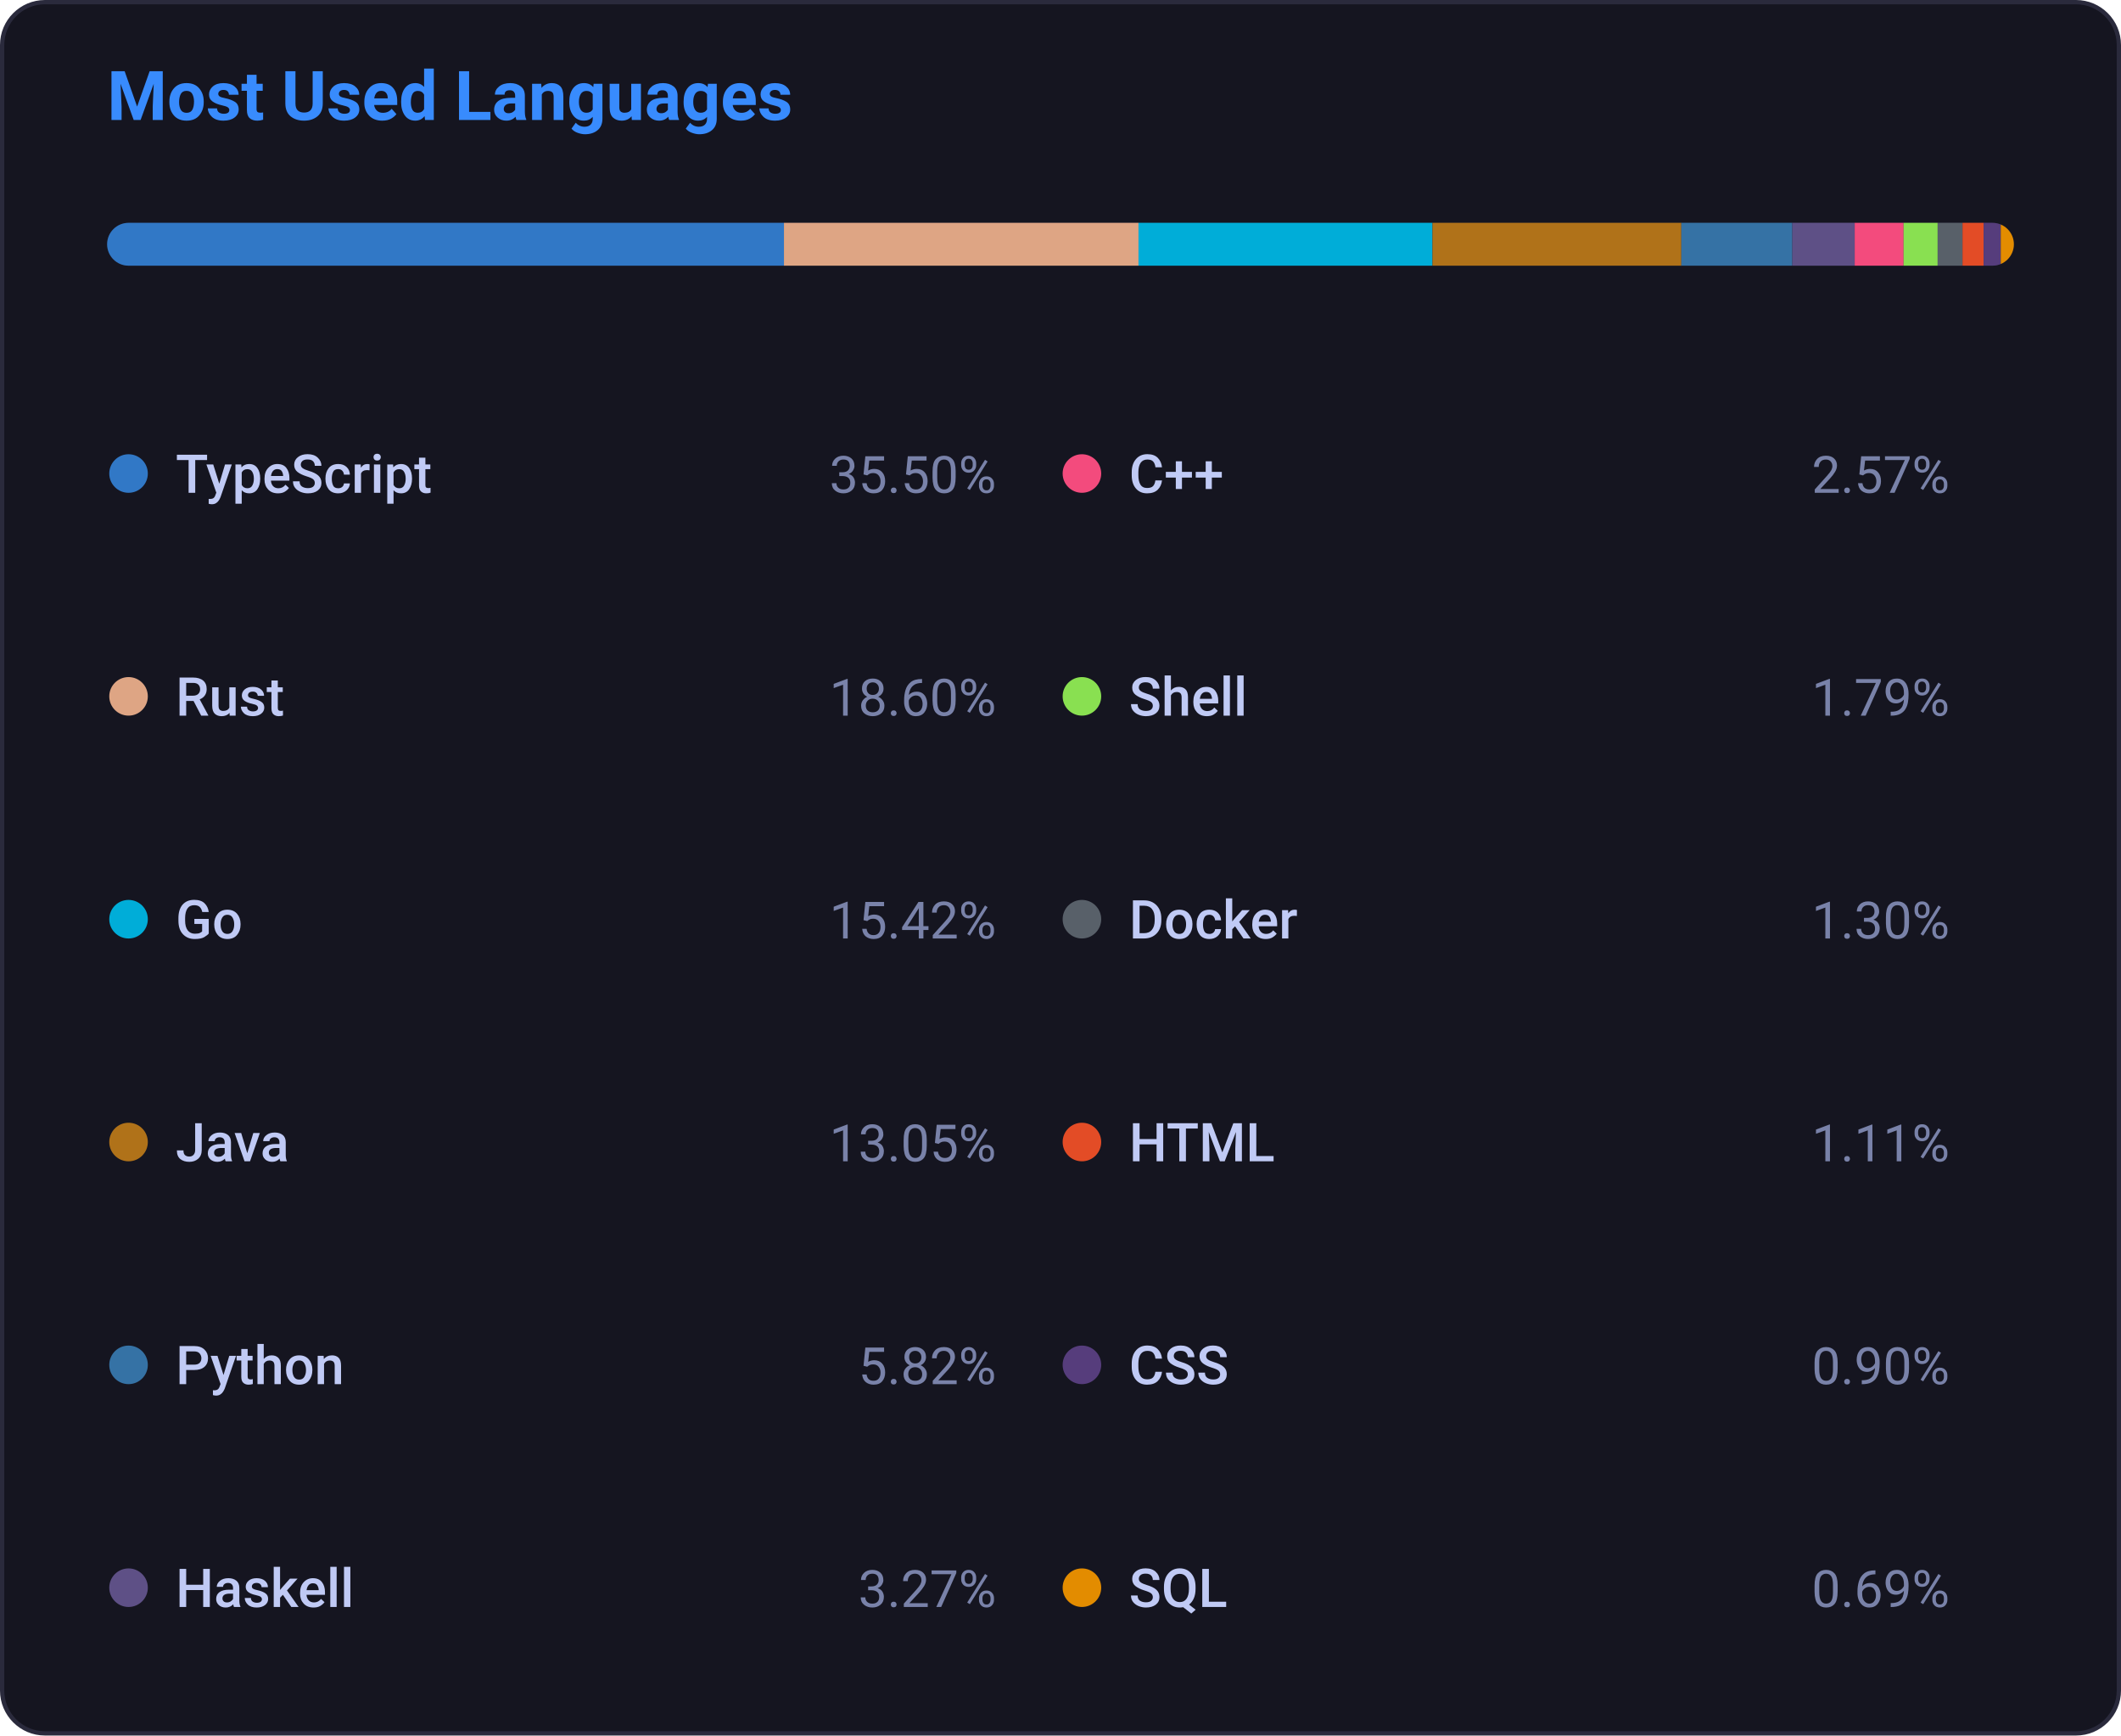
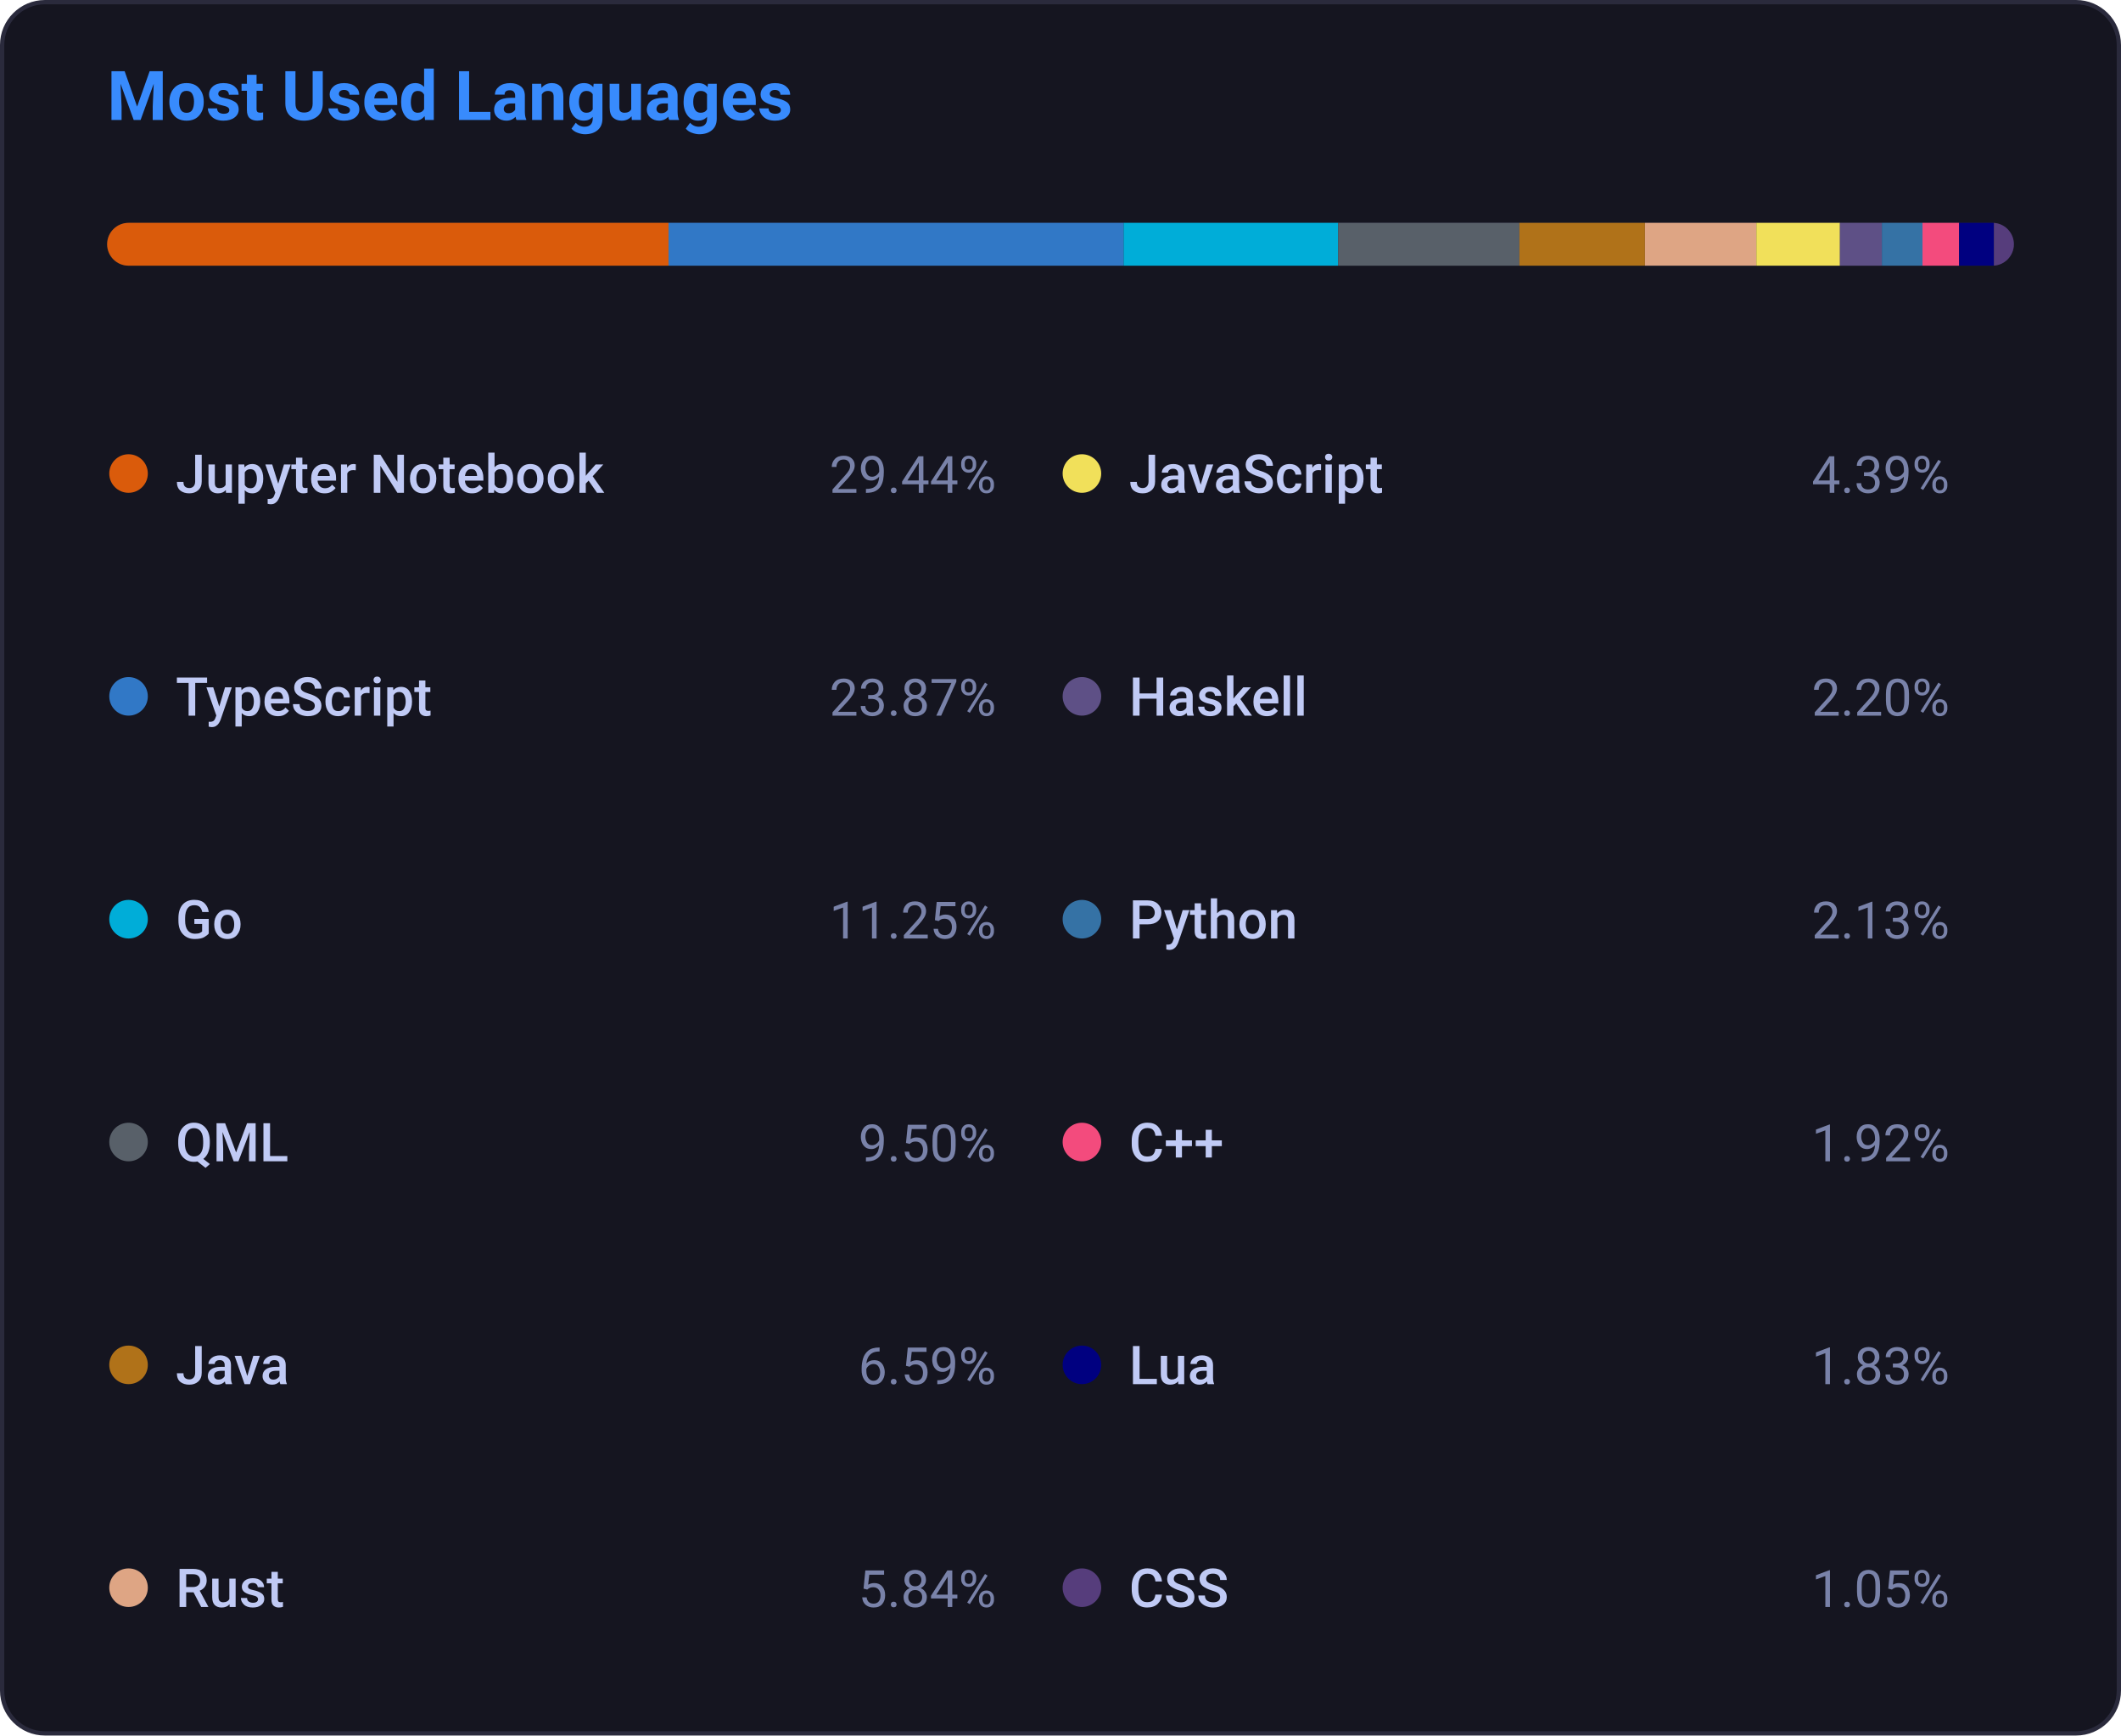
<svg xmlns="http://www.w3.org/2000/svg" width="495" height="405" viewBox="0 0 495 405" fill="none" role="img" aria-label="Most Used Languages">
  <style>
		.card-bg { fill: #151520; stroke: #2a2a3c; stroke-width: 1px; rx: 10px; }
		.card-title { font-family: -apple-system, BlinkMacSystemFont, 'Segoe UI', Roboto, Helvetica, Arial, sans-serif; font-size: 16px; font-weight: 600; fill: #388bfd; }
		.lang-name { font-family: -apple-system, BlinkMacSystemFont, 'Segoe UI', Roboto, Helvetica, Arial, sans-serif; font-size: 12.5px; font-weight: 500; fill: #c0caf5; }
		.lang-pct { font-family: -apple-system, BlinkMacSystemFont, 'Segoe UI', Roboto, Helvetica, Arial, sans-serif; font-size: 12px; font-weight: 400; fill: #7982a9; }
		.bar-bg { fill: #212337; rx: 5px; }
		.bar-segment { transition: all 0.3s ease; }
	
		@keyframes fadeIn {
			from { opacity: 0; transform: translateY(4px); }
			to { opacity: 1; transform: translateY(0); }
		}
		@keyframes scaleBar {
			from { transform: scaleX(0); }
			to { transform: scaleX(1); }
		}
		.animate-item { animation: fadeIn 0.4s ease-out forwards; }
		.bar-container { transform-origin: left; animation: scaleBar 0.6s cubic-bezier(0.16, 1, 0.3, 1) forwards; }
		</style>
  <rect class="card-bg" x="0.5" y="0.5" width="494" height="404" rx="10" fill="#151520" stroke="#2a2a3c" />
  <text x="25" y="28" class="card-title">Most Used Languages</text>
  <defs>
    <clipPath id="bar-clip">
      <rect x="25" y="52" width="445" height="10" rx="5" ry="5" />
    </clipPath>
  </defs>
  <rect class="bar-bg" x="25" y="52" width="445" height="10" rx="5" />
  <g clip-path="url(#bar-clip)" class="bar-container">
-     <rect x="25.00" y="52" width="157.96" height="10" fill="#3178c6" class="bar-segment" />
-     <rect x="182.96" y="52" width="82.75" height="10" fill="#dea584" class="bar-segment" />
-     <rect x="265.71" y="52" width="68.60" height="10" fill="#00ADD8" class="bar-segment" />
-     <rect x="334.31" y="52" width="58.08" height="10" fill="#b07219" class="bar-segment" />
-     <rect x="392.39" y="52" width="25.90" height="10" fill="#3572A5" class="bar-segment" />
-     <rect x="418.29" y="52" width="14.56" height="10" fill="#5e5086" class="bar-segment" />
-     <rect x="432.85" y="52" width="11.42" height="10" fill="#f34b7d" class="bar-segment" />
-     <rect x="444.26" y="52" width="7.95" height="10" fill="#89e051" class="bar-segment" />
-     <rect x="452.22" y="52" width="5.79" height="10" fill="#586069" class="bar-segment" />
-     <rect x="458.01" y="52" width="4.93" height="10" fill="#e34c26" class="bar-segment" />
-     <rect x="462.94" y="52" width="4.00" height="10" fill="#563d7c" class="bar-segment" />
-     <rect x="466.94" y="52" width="3.06" height="10" fill="#e38c00" class="bar-segment" />
+     <rect x="25.00" y="52" width="131.03" height="10" fill="#DA5B0B" class="bar-segment" />
+     <rect x="156.03" y="52" width="106.21" height="10" fill="#3178c6" class="bar-segment" />
+     <rect x="262.23" y="52" width="50.08" height="10" fill="#00ADD8" class="bar-segment" />
+     <rect x="312.31" y="52" width="42.29" height="10" fill="#586069" class="bar-segment" />
+     <rect x="354.60" y="52" width="29.30" height="10" fill="#b07219" class="bar-segment" />
+     <rect x="383.91" y="52" width="25.99" height="10" fill="#dea584" class="bar-segment" />
+     <rect x="409.90" y="52" width="19.51" height="10" fill="#f1e05a" class="bar-segment" />
+     <rect x="429.41" y="52" width="9.78" height="10" fill="#5e5086" class="bar-segment" />
+     <rect x="439.19" y="52" width="9.48" height="10" fill="#3572A5" class="bar-segment" />
+     <rect x="448.67" y="52" width="8.54" height="10" fill="#f34b7d" class="bar-segment" />
+     <rect x="457.21" y="52" width="8.13" height="10" fill="#000080" class="bar-segment" />
+     <rect x="465.34" y="52" width="4.66" height="10" fill="#563d7c" class="bar-segment" />
  </g>
  <g class="animate-item" style="animation-delay: 100ms;">
-     <circle cx="30.0" cy="110.5" r="4.5" fill="#3178c6" />
-     <text x="41.0" y="115.0" class="lang-name">TypeScript</text>
-     <text x="232.5" y="115.0" text-anchor="end" class="lang-pct">35.50%</text>
+     <circle cx="30.0" cy="110.5" r="4.5" fill="#DA5B0B" />
+     <text x="41.0" y="115.0" class="lang-name">Jupyter Notebook</text>
+     <text x="232.5" y="115.0" text-anchor="end" class="lang-pct">29.44%</text>
  </g>
  <g class="animate-item" style="animation-delay: 140ms;">
-     <circle cx="30.0" cy="162.5" r="4.5" fill="#dea584" />
-     <text x="41.0" y="167.0" class="lang-name">Rust</text>
-     <text x="232.5" y="167.0" text-anchor="end" class="lang-pct">18.60%</text>
+     <circle cx="30.0" cy="162.5" r="4.5" fill="#3178c6" />
+     <text x="41.0" y="167.0" class="lang-name">TypeScript</text>
+     <text x="232.5" y="167.0" text-anchor="end" class="lang-pct">23.87%</text>
  </g>
  <g class="animate-item" style="animation-delay: 180ms;">
    <circle cx="30.0" cy="214.5" r="4.5" fill="#00ADD8" />
    <text x="41.0" y="219.0" class="lang-name">Go</text>
-     <text x="232.5" y="219.0" text-anchor="end" class="lang-pct">15.42%</text>
+     <text x="232.5" y="219.0" text-anchor="end" class="lang-pct">11.25%</text>
  </g>
  <g class="animate-item" style="animation-delay: 220ms;">
-     <circle cx="30.0" cy="266.5" r="4.5" fill="#b07219" />
-     <text x="41.0" y="271.0" class="lang-name">Java</text>
-     <text x="232.5" y="271.0" text-anchor="end" class="lang-pct">13.05%</text>
+     <circle cx="30.0" cy="266.5" r="4.5" fill="#586069" />
+     <text x="41.0" y="271.0" class="lang-name">QML</text>
+     <text x="232.5" y="271.0" text-anchor="end" class="lang-pct">9.50%</text>
  </g>
  <g class="animate-item" style="animation-delay: 260ms;">
-     <circle cx="30.0" cy="318.5" r="4.5" fill="#3572A5" />
-     <text x="41.0" y="323.0" class="lang-name">Python</text>
-     <text x="232.5" y="323.0" text-anchor="end" class="lang-pct">5.82%</text>
+     <circle cx="30.0" cy="318.5" r="4.5" fill="#b07219" />
+     <text x="41.0" y="323.0" class="lang-name">Java</text>
+     <text x="232.5" y="323.0" text-anchor="end" class="lang-pct">6.59%</text>
  </g>
  <g class="animate-item" style="animation-delay: 300ms;">
-     <circle cx="30.0" cy="370.5" r="4.5" fill="#5e5086" />
-     <text x="41.0" y="375.0" class="lang-name">Haskell</text>
-     <text x="232.5" y="375.0" text-anchor="end" class="lang-pct">3.27%</text>
+     <circle cx="30.0" cy="370.5" r="4.5" fill="#dea584" />
+     <text x="41.0" y="375.0" class="lang-name">Rust</text>
+     <text x="232.5" y="375.0" text-anchor="end" class="lang-pct">5.84%</text>
  </g>
  <g class="animate-item" style="animation-delay: 340ms;">
-     <circle cx="252.5" cy="110.5" r="4.5" fill="#f34b7d" />
-     <text x="263.5" y="115.0" class="lang-name">C++</text>
-     <text x="455.0" y="115.0" text-anchor="end" class="lang-pct">2.57%</text>
+     <circle cx="252.5" cy="110.5" r="4.5" fill="#f1e05a" />
+     <text x="263.5" y="115.0" class="lang-name">JavaScript</text>
+     <text x="455.0" y="115.0" text-anchor="end" class="lang-pct">4.39%</text>
  </g>
  <g class="animate-item" style="animation-delay: 380ms;">
-     <circle cx="252.5" cy="162.5" r="4.5" fill="#89e051" />
-     <text x="263.5" y="167.0" class="lang-name">Shell</text>
-     <text x="455.0" y="167.0" text-anchor="end" class="lang-pct">1.79%</text>
+     <circle cx="252.5" cy="162.5" r="4.5" fill="#5e5086" />
+     <text x="263.5" y="167.0" class="lang-name">Haskell</text>
+     <text x="455.0" y="167.0" text-anchor="end" class="lang-pct">2.20%</text>
  </g>
  <g class="animate-item" style="animation-delay: 420ms;">
-     <circle cx="252.5" cy="214.5" r="4.5" fill="#586069" />
-     <text x="263.5" y="219.0" class="lang-name">Docker</text>
-     <text x="455.0" y="219.0" text-anchor="end" class="lang-pct">1.30%</text>
+     <circle cx="252.5" cy="214.5" r="4.5" fill="#3572A5" />
+     <text x="263.5" y="219.0" class="lang-name">Python</text>
+     <text x="455.0" y="219.0" text-anchor="end" class="lang-pct">2.13%</text>
  </g>
  <g class="animate-item" style="animation-delay: 460ms;">
-     <circle cx="252.5" cy="266.5" r="4.5" fill="#e34c26" />
-     <text x="263.5" y="271.0" class="lang-name">HTML</text>
-     <text x="455.0" y="271.0" text-anchor="end" class="lang-pct">1.11%</text>
+     <circle cx="252.5" cy="266.5" r="4.5" fill="#f34b7d" />
+     <text x="263.5" y="271.0" class="lang-name">C++</text>
+     <text x="455.0" y="271.0" text-anchor="end" class="lang-pct">1.92%</text>
  </g>
  <g class="animate-item" style="animation-delay: 500ms;">
-     <circle cx="252.5" cy="318.5" r="4.5" fill="#563d7c" />
-     <text x="263.5" y="323.0" class="lang-name">CSS</text>
-     <text x="455.0" y="323.0" text-anchor="end" class="lang-pct">0.90%</text>
+     <circle cx="252.5" cy="318.5" r="4.5" fill="#000080" />
+     <text x="263.5" y="323.0" class="lang-name">Lua</text>
+     <text x="455.0" y="323.0" text-anchor="end" class="lang-pct">1.83%</text>
  </g>
  <g class="animate-item" style="animation-delay: 540ms;">
-     <circle cx="252.5" cy="370.5" r="4.5" fill="#e38c00" />
-     <text x="263.5" y="375.0" class="lang-name">SQL</text>
-     <text x="455.0" y="375.0" text-anchor="end" class="lang-pct">0.69%</text>
+     <circle cx="252.5" cy="370.5" r="4.5" fill="#563d7c" />
+     <text x="263.5" y="375.0" class="lang-name">CSS</text>
+     <text x="455.0" y="375.0" text-anchor="end" class="lang-pct">1.05%</text>
  </g>
</svg>
